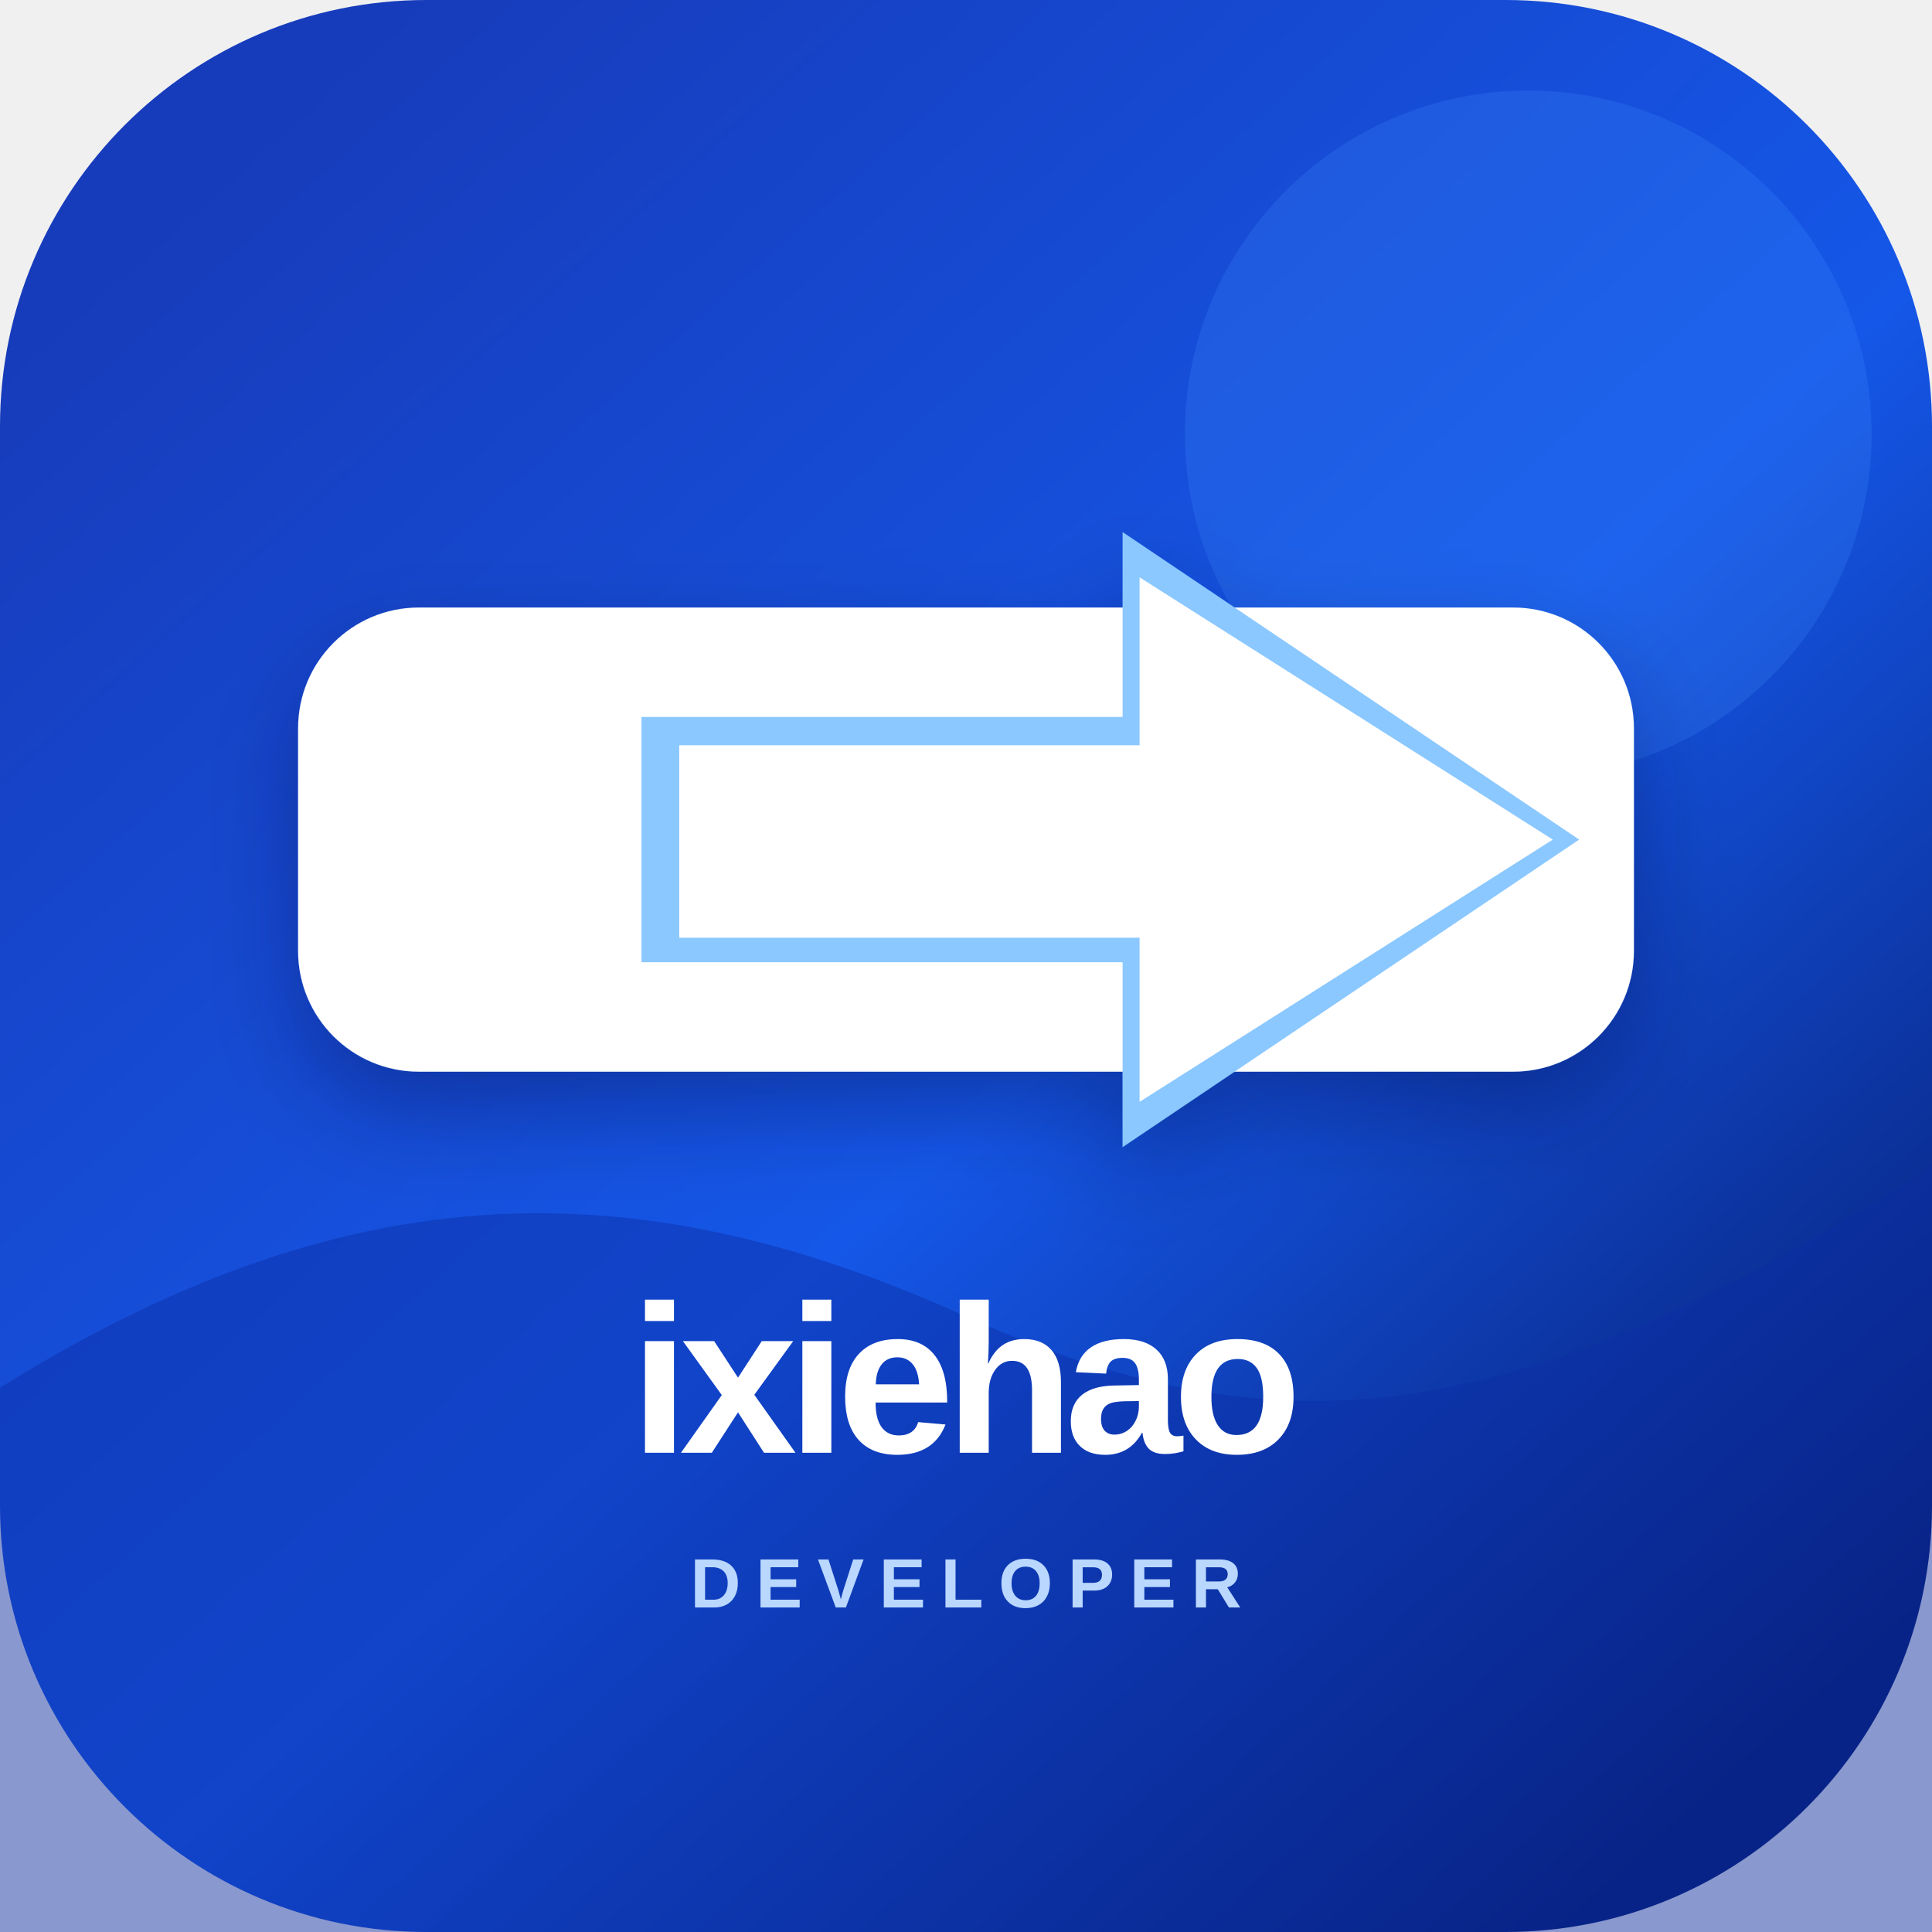
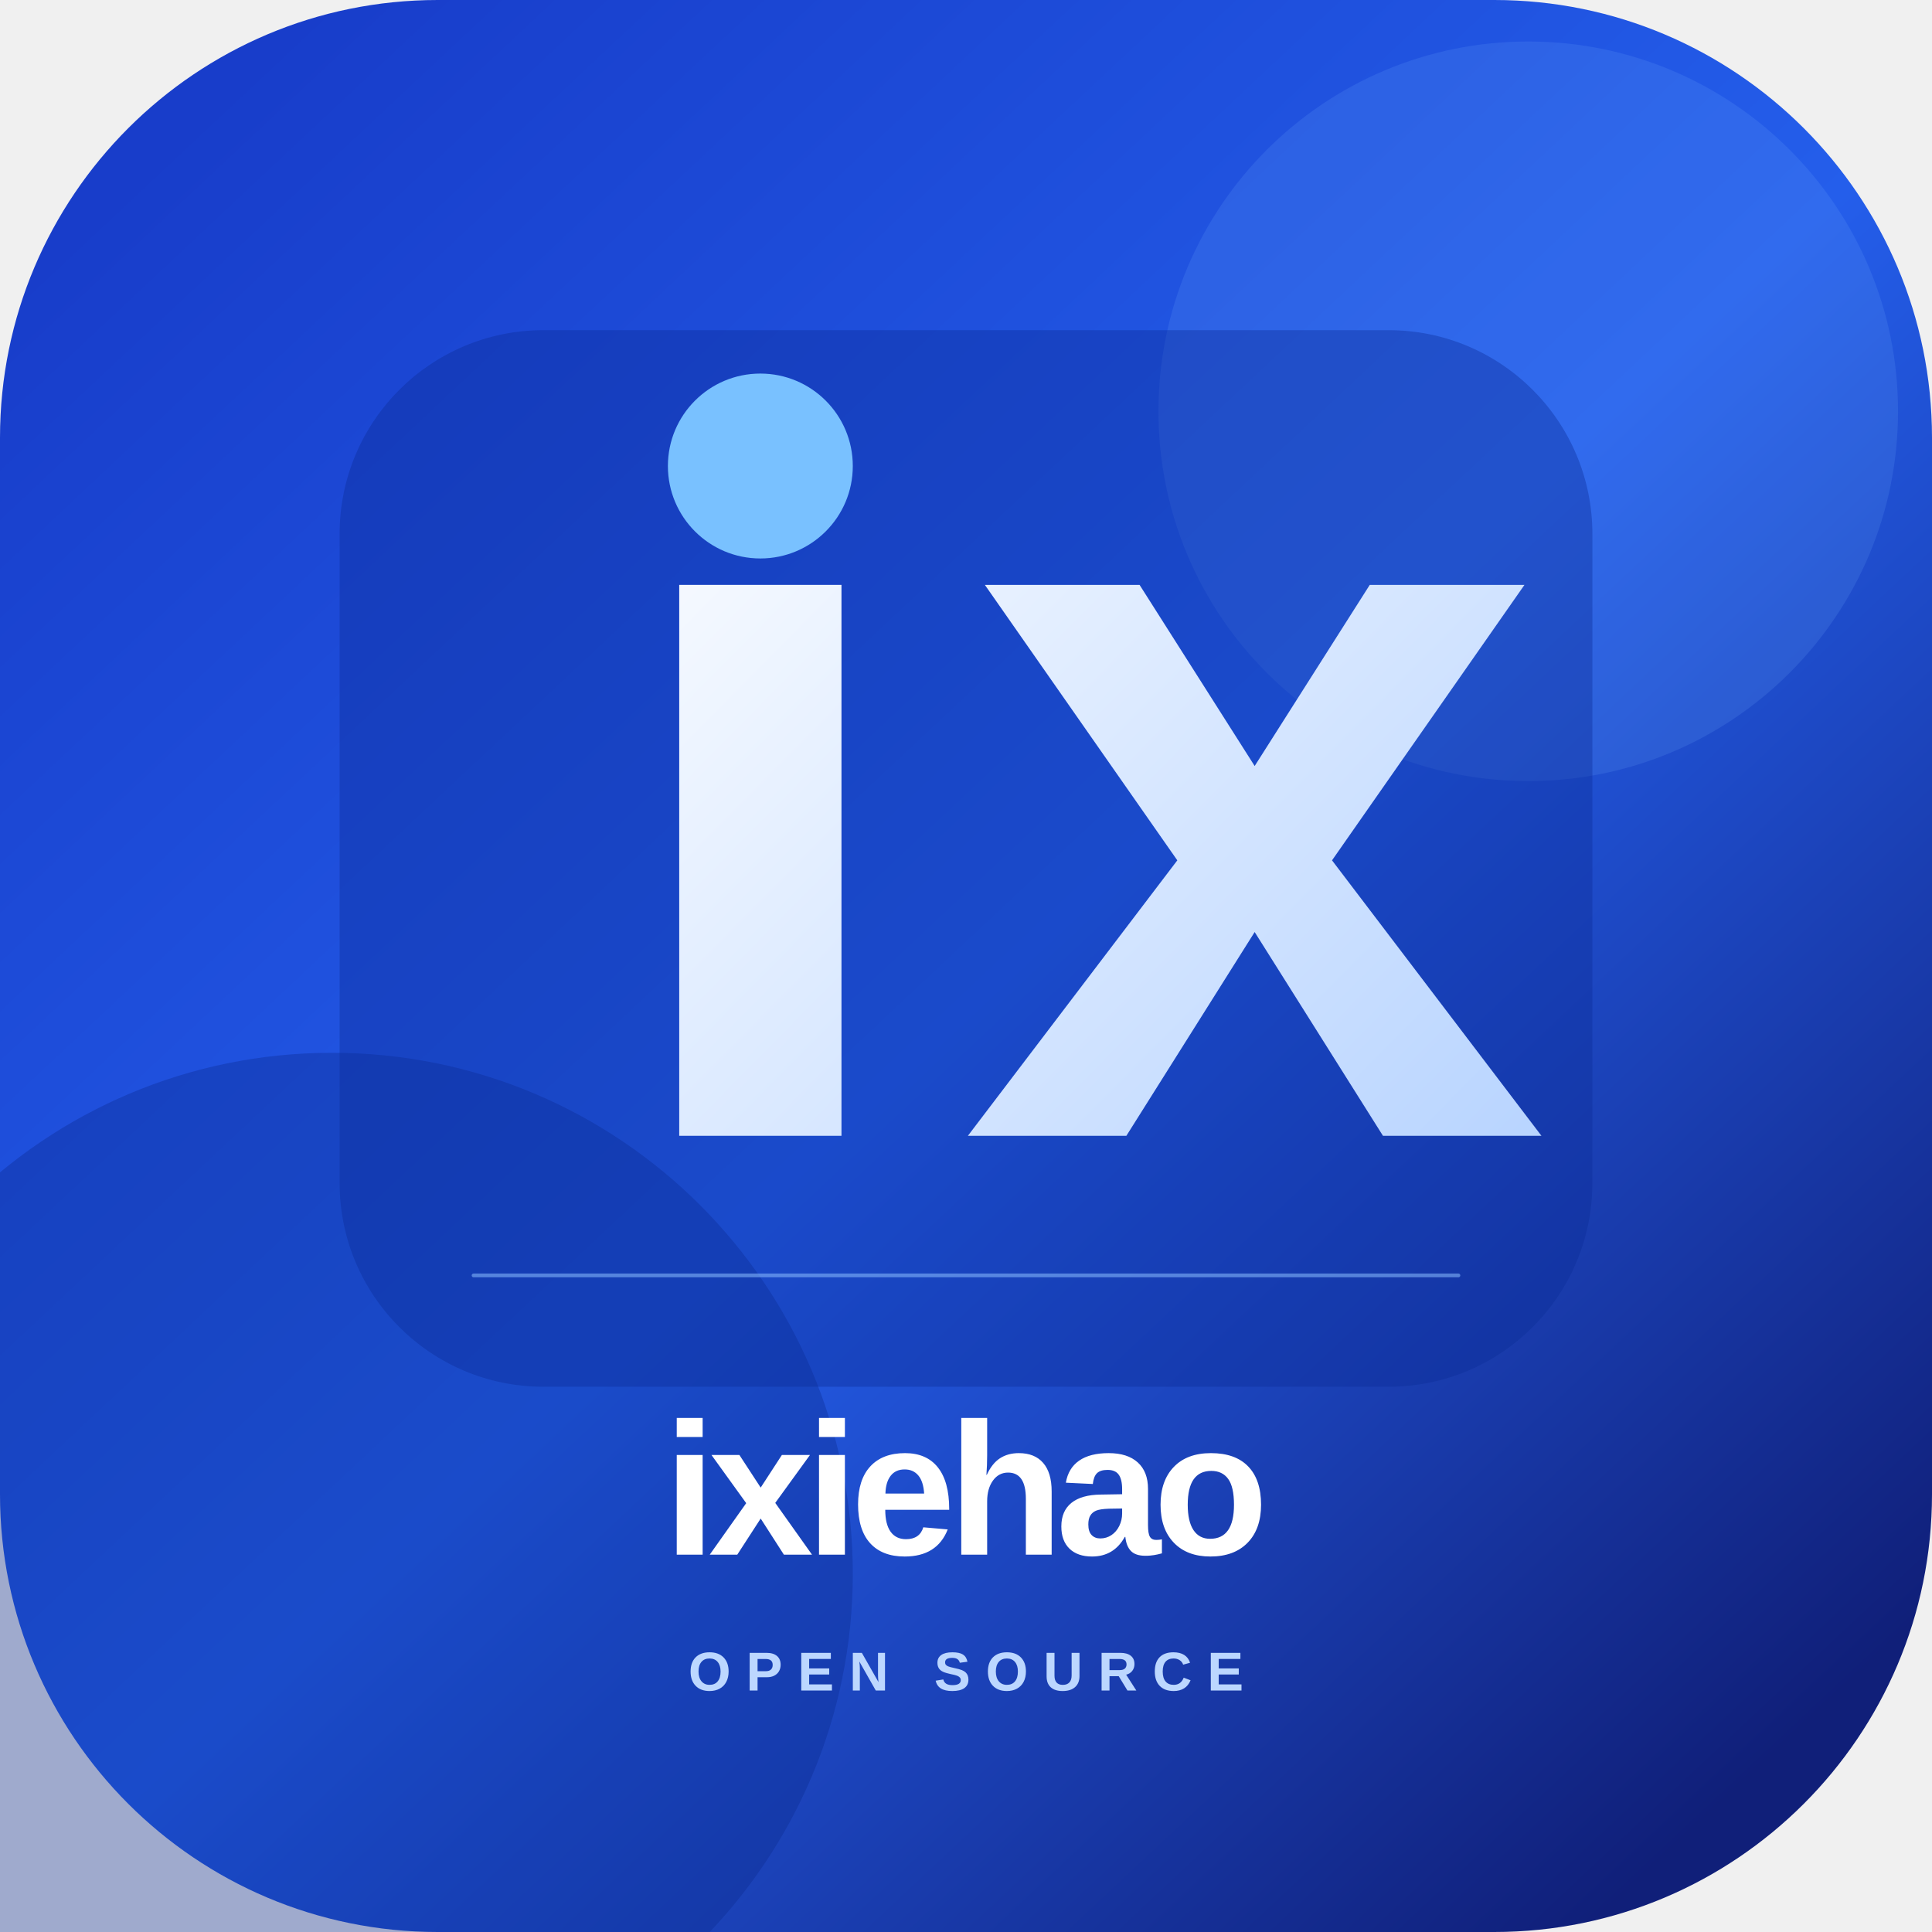
<svg xmlns="http://www.w3.org/2000/svg" width="1024" height="1024" viewBox="0 0 1024 1024" role="img" aria-labelledby="title">
  <defs>
-     <linearGradient id="background" x1="120" y1="90" x2="900" y2="960" gradientUnits="userSpaceOnUse">
-       <stop stop-color="#173cbb" />
-       <stop offset="0.55" stop-color="#1557e8" />
-       <stop offset="1" stop-color="#061c6f" />
+     <linearGradient id="background" x1="90" y1="74" x2="915" y2="954" gradientUnits="userSpaceOnUse">
+       <stop stop-color="#183dca" />
+       <stop offset="0.52" stop-color="#245eeb" />
+       <stop offset="1" stop-color="#101f79" />
    </linearGradient>
-     <filter id="shadow" x="-20%" y="-20%" width="140%" height="140%">
-       <feDropShadow dx="0" dy="22" stdDeviation="24" flood-color="#020b37" flood-opacity="0.32" />
-     </filter>
+     <linearGradient id="monogram" x1="290" y1="250" x2="745" y2="700" gradientUnits="userSpaceOnUse">
+       <stop stop-color="#ffffff" />
+       <stop offset="1" stop-color="#b6d3ff" />
+     </linearGradient>
  </defs>
-   <rect width="1024" height="1024" rx="226" fill="url(#background)" />
-   <path d="M-68 782C148 622 316 610 508 696c190 86 322 57 584-123v451H-68Z" fill="#0a2da5" opacity="0.45" />
-   <circle cx="810" cy="230" r="182" fill="#3f8dff" opacity="0.22" />
-   <g filter="url(#shadow)">
-     <rect x="158" y="322" width="708" height="246" rx="64" fill="#fff" />
-     <path d="M595 282 837 445 595 608V510H340V380h255Z" fill="#8bc8ff" />
-     <path d="M604 306 823 445 604 584V497H360V395h244Z" fill="#fff" />
-   </g>
-   <text x="512" y="770" fill="#ffffff" font-family="SF Pro Display, Helvetica Neue, Arial, sans-serif" font-size="112" font-weight="700" letter-spacing="-5" text-anchor="middle">ixiehao</text>
-   <text x="512" y="852" fill="#b9d7ff" font-family="SF Pro Text, Helvetica Neue, Arial, sans-serif" font-size="37" font-weight="600" letter-spacing="8" text-anchor="middle">DEVELOPER</text>
+   <rect width="1024" height="1024" rx="232" fill="url(#background)" />
+   <circle cx="810" cy="218" r="196" fill="#78b2ff" opacity="0.15" />
+   <circle cx="176" cy="834" r="276" fill="#0a278d" opacity="0.35" />
+   <rect x="180" y="175" width="664" height="560" rx="108" fill="#0a2b95" opacity="0.38" />
+   <path d="M360 310h86v292h-86z" fill="url(#monogram)" />
+   <circle cx="403" cy="247" r="49" fill="#79c1ff" />
+   <path d="m522 310 82 0 61 96 61-96h82L706 456l111 146h-84l-68-108-68 108h-84l111-146z" fill="url(#monogram)" />
+   <rect x="250" y="675" width="524" height="2" rx="1" fill="#8bbdff" opacity="0.55" />
+   <text x="512" y="824" fill="#ffffff" font-family="SF Pro Display, Helvetica Neue, Arial, sans-serif" font-size="100" font-weight="700" letter-spacing="-4" text-anchor="middle">ixiehao</text>
+   <text x="512" y="896" fill="#bcd7ff" font-family="SF Pro Text, Helvetica Neue, Arial, sans-serif" font-size="29" font-weight="700" letter-spacing="8" text-anchor="middle">OPEN SOURCE</text>
</svg>
